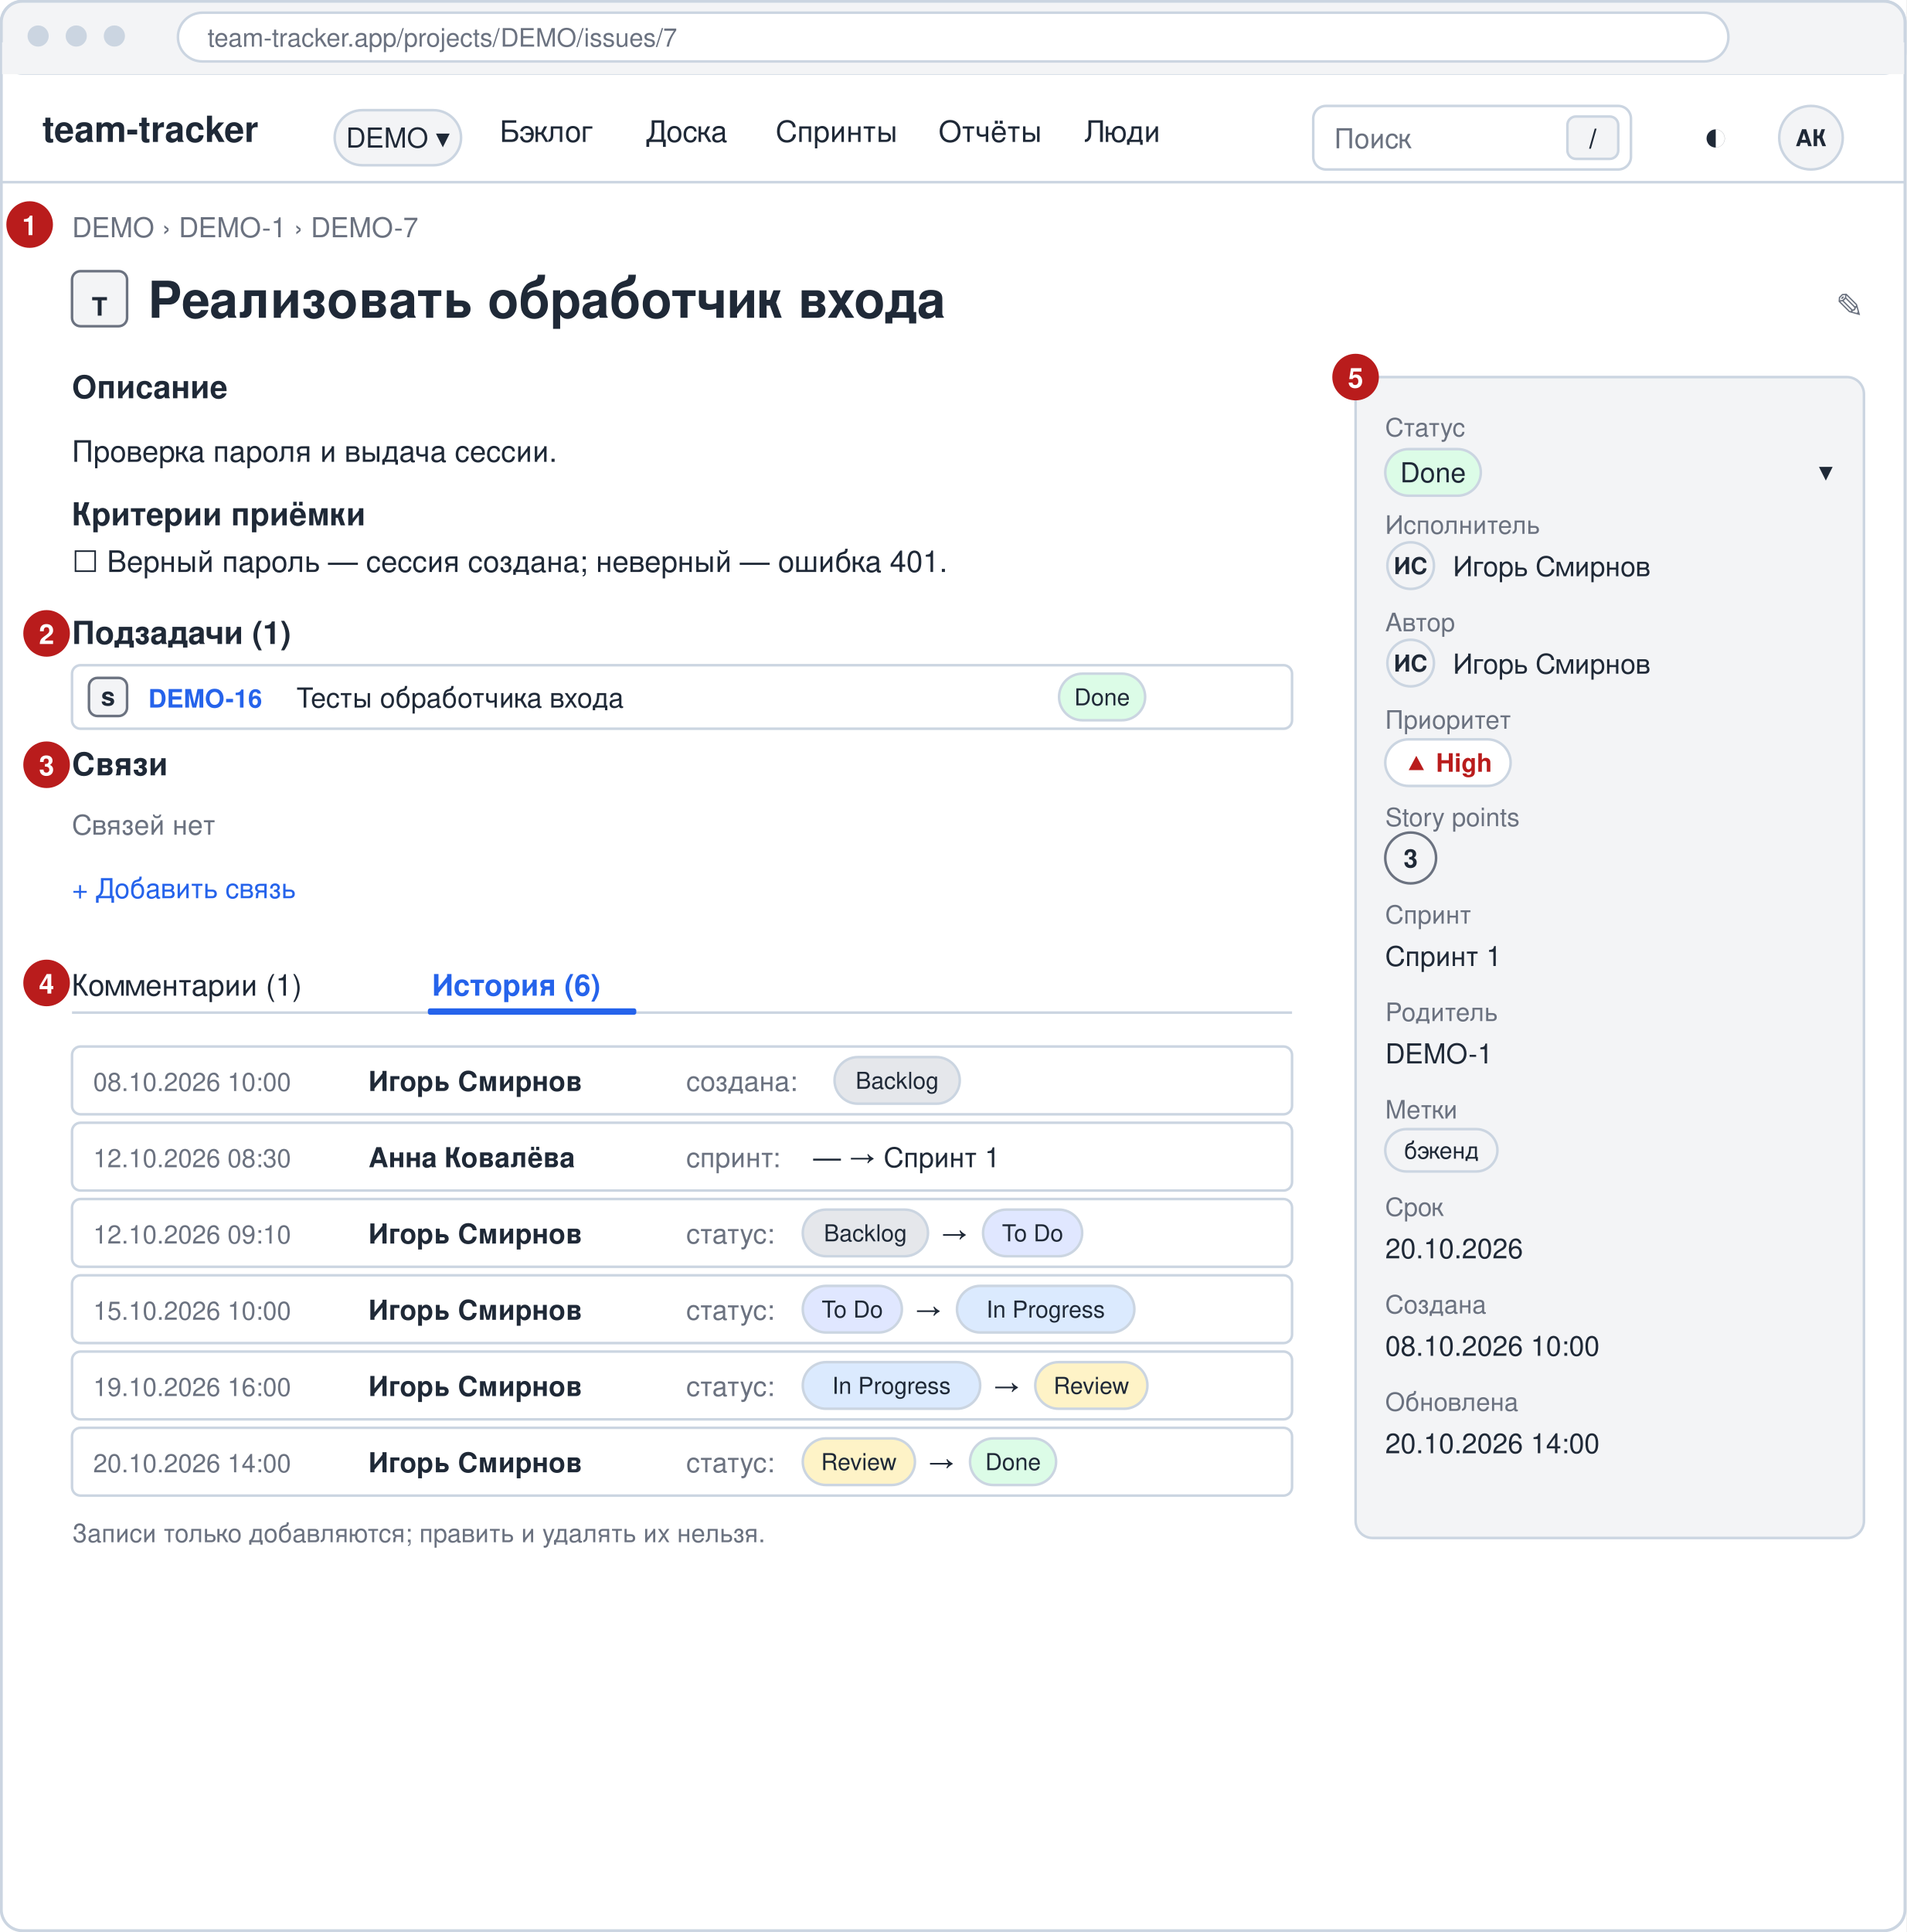
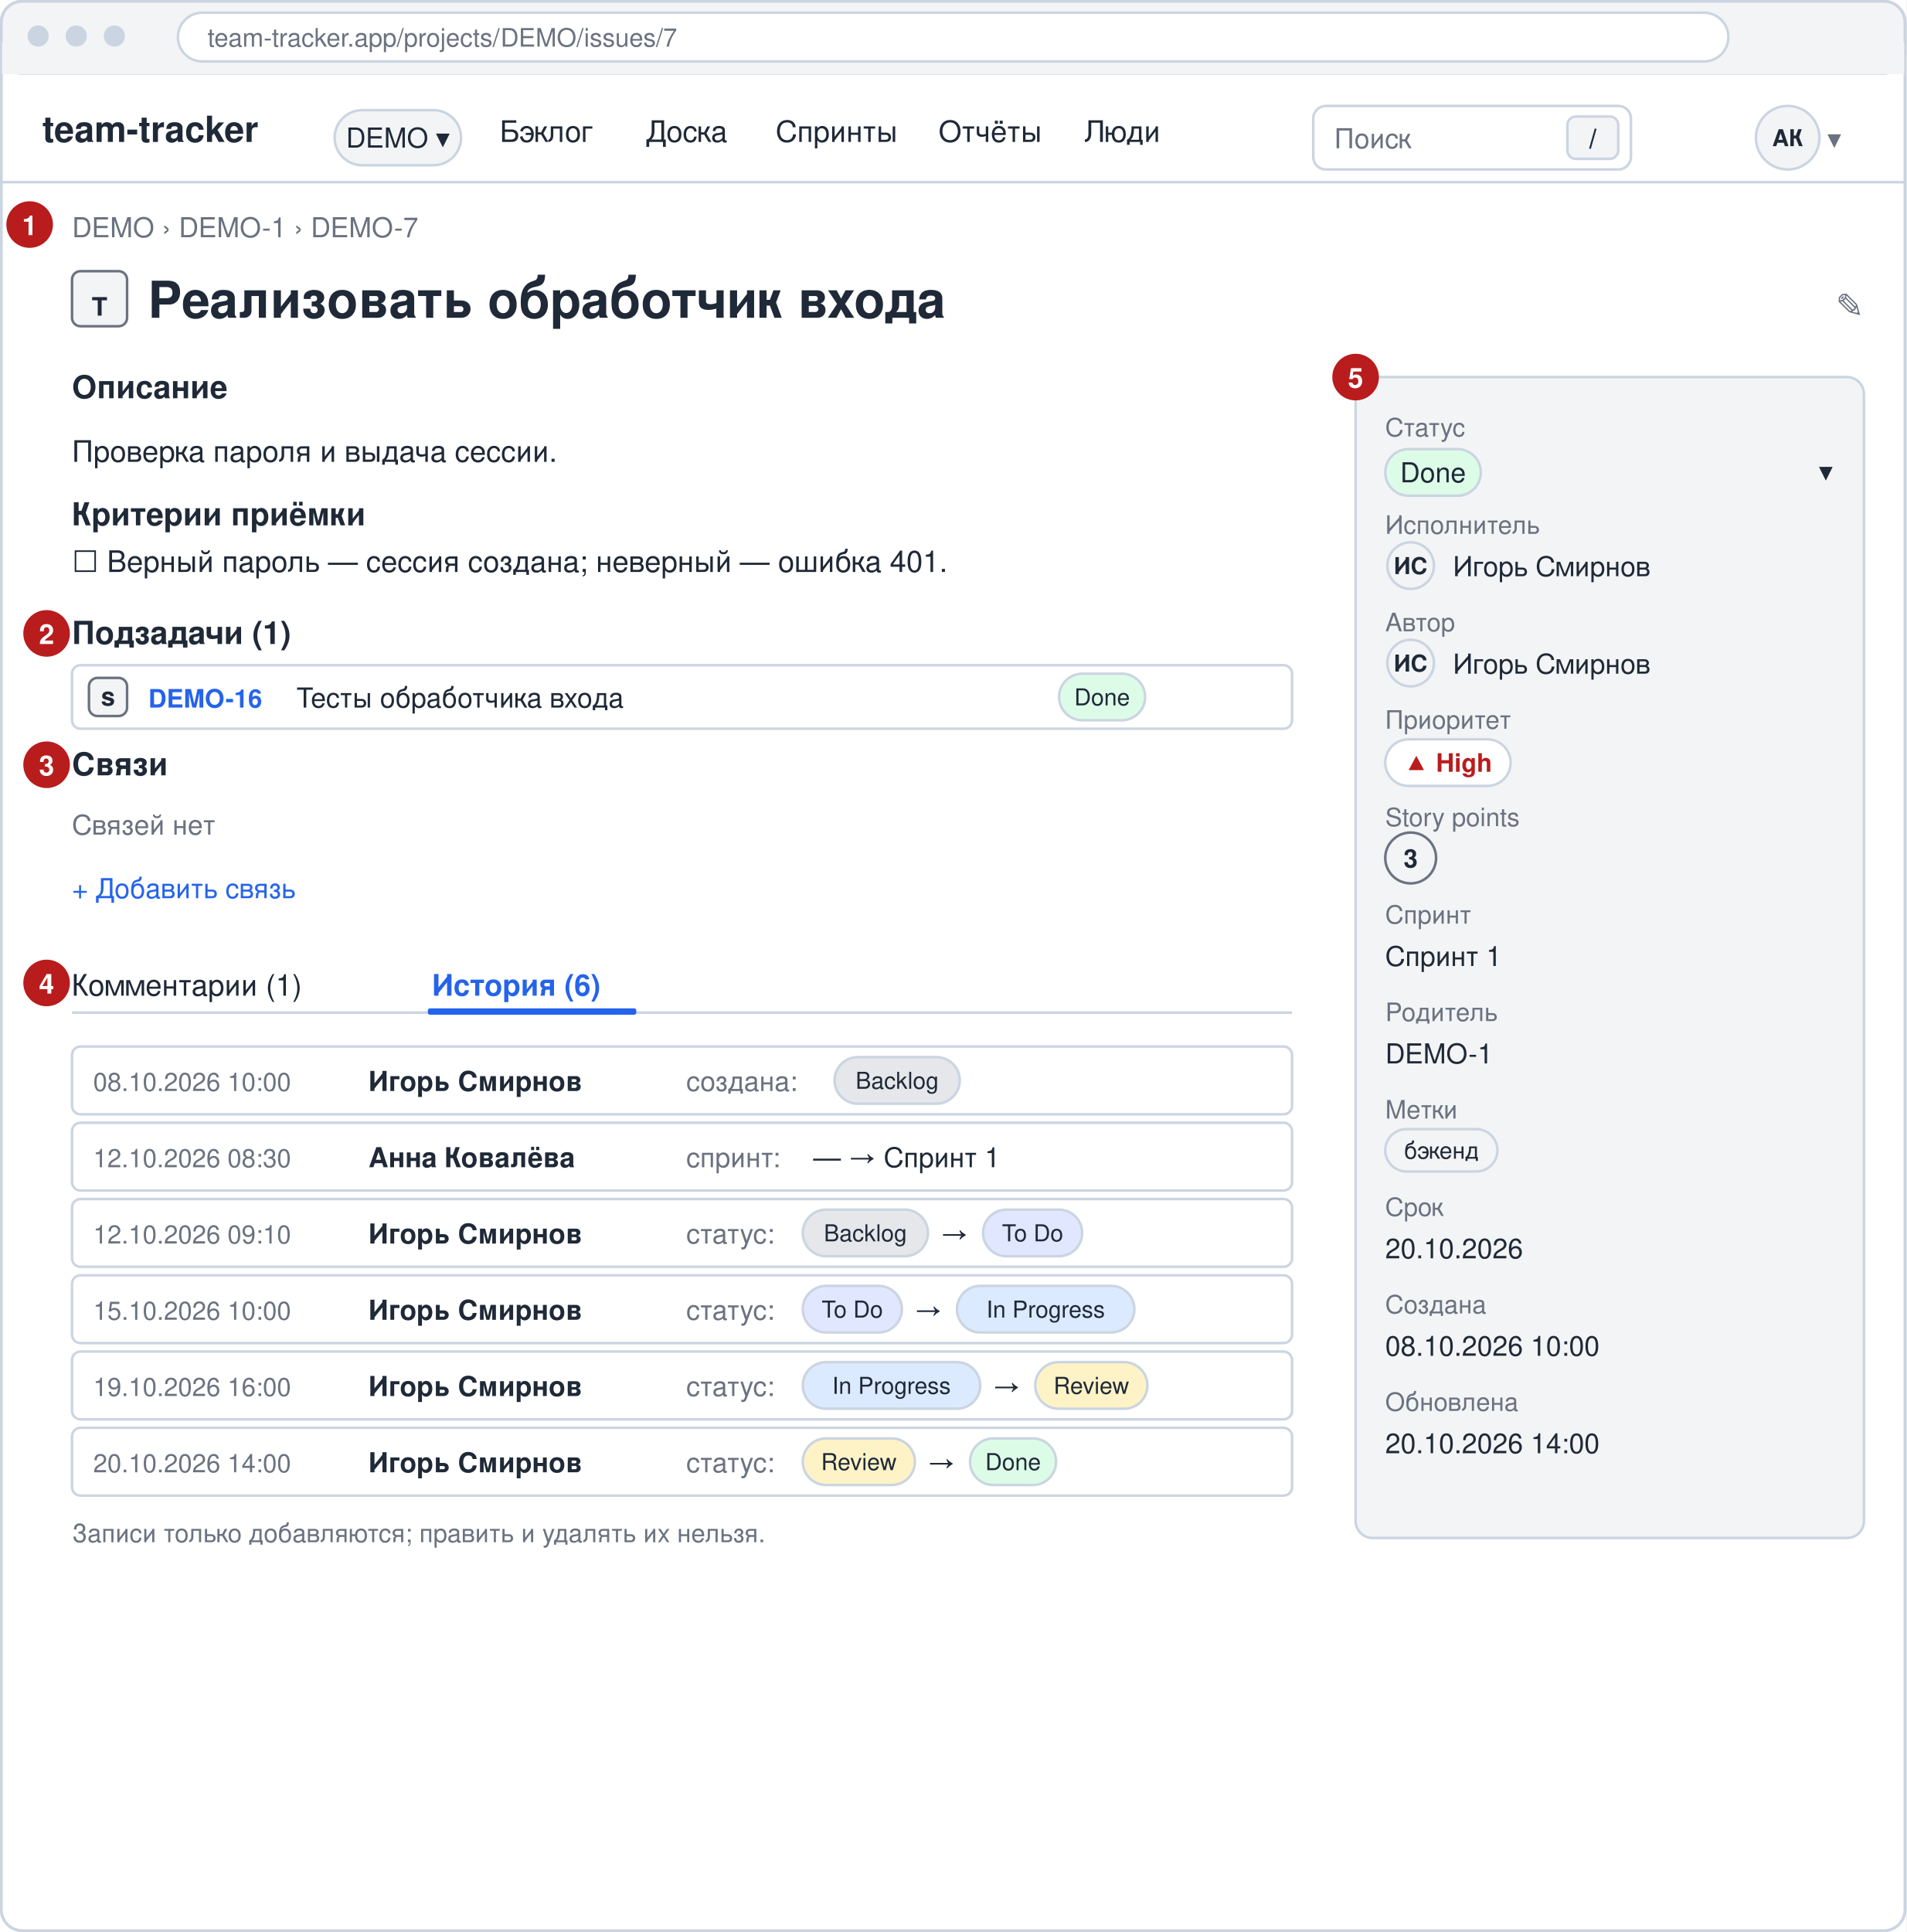
<svg xmlns="http://www.w3.org/2000/svg" width="900" height="912" viewBox="0 0 900 912" font-family="Helvetica, Arial, 'Segoe UI', 'DejaVu Sans', sans-serif" role="img" aria-label="Карточка задачи, вкладка «История»">
  <rect width="900" height="912" fill="#ffffff" />
  <rect x="0.6" y="0.6" width="898.8" height="910.8" rx="10" fill="#ffffff" stroke="#cbd5e1" stroke-width="1.4" />
  <rect x="0.6" y="0.6" width="898.8" height="34" rx="10" fill="#f3f4f6" stroke="#cbd5e1" stroke-width="1.4" />
  <rect x="1" y="20" width="898" height="15" rx="0" fill="#f3f4f6" />
  <circle cx="18" cy="17" r="5" fill="#cbd5e1" />
  <circle cx="36" cy="17" r="5" fill="#cbd5e1" />
  <circle cx="54" cy="17" r="5" fill="#cbd5e1" />
  <rect x="84" y="6" width="732" height="23" rx="11.5" fill="#ffffff" stroke="#cbd5e1" stroke-width="1.2" />
  <text x="98" y="22" text-anchor="start" font-size="12" fill="#6b7280">team-tracker.app/projects/DEMO/issues/7</text>
  <line x1="1" y1="86" x2="899" y2="86" stroke="#cbd5e1" stroke-width="1.2" />
  <text x="20" y="67" text-anchor="start" font-size="17" font-weight="bold" fill="#1f2937">team-tracker</text>
  <rect x="158" y="52" width="59.68" height="26" rx="13.0" fill="#f3f4f6" stroke="#cbd5e1" stroke-width="1.2" />
  <text x="187.84" y="69.68" text-anchor="middle" font-size="13" fill="#1f2937">DEMO ▾</text>
  <text x="236" y="67" text-anchor="start" font-size="14" fill="#1f2937">Бэклог</text>
  <text x="305.04" y="67" text-anchor="start" font-size="14" fill="#1f2937">Доска</text>
  <text x="366.24" y="67" text-anchor="start" font-size="14" fill="#1f2937">Спринты</text>
  <text x="443.12" y="67" text-anchor="start" font-size="14" fill="#1f2937">Отчёты</text>
  <text x="512.16" y="67" text-anchor="start" font-size="14" fill="#1f2937">Люди</text>
  <rect x="620" y="50" width="150" height="30" rx="6" fill="#ffffff" stroke="#cbd5e1" stroke-width="1.2" />
  <text x="630" y="70" text-anchor="start" font-size="13" fill="#6b7280">Поиск</text>
  <rect x="740" y="55" width="24" height="20" rx="4" fill="#f3f4f6" stroke="#cbd5e1" stroke-width="1.2" />
  <text x="752" y="70" text-anchor="middle" font-size="13" font-weight="bold" fill="#1f2937">/</text>
-   <text x="810" y="71" text-anchor="middle" font-size="20" fill="#1f2937">◐</text>
-   <circle cx="855" cy="65" r="15" fill="#f3f4f6" stroke="#cbd5e1" stroke-width="1.2" />
-   <text x="855" y="69" text-anchor="middle" font-size="11" font-weight="bold" fill="#1f2937">АК</text>
+   <circle cx="844" cy="65" r="15" fill="#f3f4f6" stroke="#cbd5e1" stroke-width="1.2" />
+   <text x="844" y="69" text-anchor="middle" font-size="11" font-weight="bold" fill="#1f2937">АК</text>
+   <text x="866" y="70" text-anchor="middle" font-size="13" fill="#6b7280">▾</text>
  <text x="34" y="112" text-anchor="start" font-size="13" fill="#6b7280">DEMO  ›  DEMO-1  ›  DEMO-7</text>
  <circle cx="14" cy="106" r="11" fill="#b91c1c" />
  <text x="14" y="111" text-anchor="middle" font-size="13" font-weight="bold" fill="#ffffff">1</text>
  <rect x="34" y="128" width="26" height="26" rx="4" fill="#f3f4f6" stroke="#6b7280" stroke-width="1.2" />
  <text x="47.0" y="149" text-anchor="middle" font-size="12" font-weight="bold" fill="#1f2937">T</text>
  <text x="70" y="150" text-anchor="start" font-size="24" font-weight="bold" fill="#1f2937">Реализовать обработчик входа</text>
  <text x="880" y="150" text-anchor="end" font-size="16" fill="#6b7280">✎</text>
  <text x="34" y="188" text-anchor="start" font-size="15" font-weight="bold" fill="#1f2937">Описание</text>
  <text x="34" y="218" text-anchor="start" font-size="14" fill="#1f2937">Проверка пароля и выдача сессии.</text>
  <text x="34" y="248" text-anchor="start" font-size="15" font-weight="bold" fill="#1f2937">Критерии приёмки</text>
  <text x="34" y="270" text-anchor="start" font-size="14" fill="#1f2937">☐ Верный пароль — сессия создана; неверный — ошибка 401.</text>
  <text x="34" y="304" text-anchor="start" font-size="15" font-weight="bold" fill="#1f2937">Подзадачи (1)</text>
  <circle cx="22" cy="299" r="11" fill="#b91c1c" />
  <text x="22" y="304" text-anchor="middle" font-size="13" font-weight="bold" fill="#ffffff">2</text>
  <rect x="34" y="314" width="576" height="30" rx="4" fill="#ffffff" stroke="#cbd5e1" stroke-width="1.2" />
  <rect x="42" y="320" width="18" height="18" rx="4" fill="#f3f4f6" stroke="#6b7280" stroke-width="1.2" />
  <text x="51.0" y="333" text-anchor="middle" font-size="12" font-weight="bold" fill="#1f2937">s</text>
  <text x="70" y="334" text-anchor="start" font-size="12" font-weight="bold" fill="#2563eb">DEMO-16</text>
  <text x="140" y="334" text-anchor="start" font-size="13" fill="#1f2937">Тесты обработчика входа</text>
  <rect x="500" y="318" width="40.64" height="22" rx="11.0" fill="#dcfce7" stroke="#cbd5e1" stroke-width="1.2" />
  <text x="520.32" y="332.96" text-anchor="middle" font-size="11" fill="#1f2937">Done</text>
  <text x="34" y="366" text-anchor="start" font-size="15" font-weight="bold" fill="#1f2937">Связи</text>
  <circle cx="22" cy="361" r="11" fill="#b91c1c" />
  <text x="22" y="366" text-anchor="middle" font-size="13" font-weight="bold" fill="#ffffff">3</text>
  <text x="34" y="394" text-anchor="start" font-size="13" fill="#6b7280">Связей нет</text>
  <text x="34" y="424" text-anchor="start" font-size="13" fill="#2563eb">+ Добавить связь</text>
  <line x1="34" y1="478" x2="610" y2="478" stroke="#cbd5e1" stroke-width="1.2" />
  <text x="34" y="470" text-anchor="start" font-size="14" fill="#1f2937">Комментарии (1)</text>
  <text x="204" y="470" text-anchor="start" font-size="14" font-weight="bold" fill="#2563eb">История (6)</text>
  <rect x="202" y="476" width="98.4" height="3" rx="1" fill="#2563eb" />
  <circle cx="22" cy="464" r="11" fill="#b91c1c" />
  <text x="22" y="469" text-anchor="middle" font-size="13" font-weight="bold" fill="#ffffff">4</text>
  <rect x="34" y="494" width="576" height="32" rx="4" fill="#ffffff" stroke="#cbd5e1" stroke-width="1.2" />
  <text x="44" y="515" text-anchor="start" font-size="12" fill="#6b7280">08.10.2026 10:00</text>
  <text x="174" y="515" text-anchor="start" font-size="13" font-weight="bold" fill="#1f2937">Игорь Смирнов</text>
  <text x="324" y="515" text-anchor="start" font-size="13" fill="#6b7280">создана:</text>
  <rect x="394" y="499" width="59.12" height="22" rx="11.0" fill="#e5e7eb" stroke="#cbd5e1" stroke-width="1.2" />
  <text x="423.56" y="513.96" text-anchor="middle" font-size="11" fill="#1f2937">Backlog</text>
  <rect x="34" y="530" width="576" height="32" rx="4" fill="#ffffff" stroke="#cbd5e1" stroke-width="1.2" />
  <text x="44" y="551" text-anchor="start" font-size="12" fill="#6b7280">12.10.2026 08:30</text>
  <text x="174" y="551" text-anchor="start" font-size="13" font-weight="bold" fill="#1f2937">Анна Ковалёва</text>
  <text x="324" y="551" text-anchor="start" font-size="13" fill="#6b7280">спринт:</text>
  <text x="384" y="551" text-anchor="start" font-size="13" fill="#1f2937">— → Спринт 1</text>
  <rect x="34" y="566" width="576" height="32" rx="4" fill="#ffffff" stroke="#cbd5e1" stroke-width="1.2" />
  <text x="44" y="587" text-anchor="start" font-size="12" fill="#6b7280">12.10.2026 09:10</text>
  <text x="174" y="587" text-anchor="start" font-size="13" font-weight="bold" fill="#1f2937">Игорь Смирнов</text>
  <text x="324" y="587" text-anchor="start" font-size="13" fill="#6b7280">статус:</text>
  <rect x="379" y="571" width="59.12" height="22" rx="11.0" fill="#e5e7eb" stroke="#cbd5e1" stroke-width="1.2" />
  <text x="408.56" y="585.96" text-anchor="middle" font-size="11" fill="#1f2937">Backlog</text>
  <text x="444.12" y="587" text-anchor="start" font-size="13" fill="#1f2937">→</text>
  <rect x="464.12" y="571" width="46.8" height="22" rx="11.0" fill="#e0e7ff" stroke="#cbd5e1" stroke-width="1.2" />
  <text x="487.52" y="585.96" text-anchor="middle" font-size="11" fill="#1f2937">To Do</text>
  <rect x="34" y="602" width="576" height="32" rx="4" fill="#ffffff" stroke="#cbd5e1" stroke-width="1.2" />
  <text x="44" y="623" text-anchor="start" font-size="12" fill="#6b7280">15.10.2026 10:00</text>
  <text x="174" y="623" text-anchor="start" font-size="13" font-weight="bold" fill="#1f2937">Игорь Смирнов</text>
  <text x="324" y="623" text-anchor="start" font-size="13" fill="#6b7280">статус:</text>
  <rect x="379" y="607" width="46.8" height="22" rx="11.0" fill="#e0e7ff" stroke="#cbd5e1" stroke-width="1.2" />
  <text x="402.4" y="621.96" text-anchor="middle" font-size="11" fill="#1f2937">To Do</text>
  <text x="431.8" y="623" text-anchor="start" font-size="13" fill="#1f2937">→</text>
  <rect x="451.8" y="607" width="83.76" height="22" rx="11.0" fill="#dbeafe" stroke="#cbd5e1" stroke-width="1.2" />
  <text x="493.68" y="621.96" text-anchor="middle" font-size="11" fill="#1f2937">In Progress</text>
  <rect x="34" y="638" width="576" height="32" rx="4" fill="#ffffff" stroke="#cbd5e1" stroke-width="1.2" />
  <text x="44" y="659" text-anchor="start" font-size="12" fill="#6b7280">19.10.2026 16:00</text>
  <text x="174" y="659" text-anchor="start" font-size="13" font-weight="bold" fill="#1f2937">Игорь Смирнов</text>
  <text x="324" y="659" text-anchor="start" font-size="13" fill="#6b7280">статус:</text>
  <rect x="379" y="643" width="83.76" height="22" rx="11.0" fill="#dbeafe" stroke="#cbd5e1" stroke-width="1.2" />
  <text x="420.88" y="657.96" text-anchor="middle" font-size="11" fill="#1f2937">In Progress</text>
  <text x="468.76" y="659" text-anchor="start" font-size="13" fill="#1f2937">→</text>
  <rect x="488.76" y="643" width="52.96" height="22" rx="11.0" fill="#fef3c7" stroke="#cbd5e1" stroke-width="1.2" />
  <text x="515.24" y="657.96" text-anchor="middle" font-size="11" fill="#1f2937">Review</text>
  <rect x="34" y="674" width="576" height="32" rx="4" fill="#ffffff" stroke="#cbd5e1" stroke-width="1.2" />
  <text x="44" y="695" text-anchor="start" font-size="12" fill="#6b7280">20.10.2026 14:00</text>
  <text x="174" y="695" text-anchor="start" font-size="13" font-weight="bold" fill="#1f2937">Игорь Смирнов</text>
  <text x="324" y="695" text-anchor="start" font-size="13" fill="#6b7280">статус:</text>
  <rect x="379" y="679" width="52.96" height="22" rx="11.0" fill="#fef3c7" stroke="#cbd5e1" stroke-width="1.2" />
  <text x="405.48" y="693.96" text-anchor="middle" font-size="11" fill="#1f2937">Review</text>
  <text x="437.96" y="695" text-anchor="start" font-size="13" fill="#1f2937">→</text>
  <rect x="457.96" y="679" width="40.64" height="22" rx="11.0" fill="#dcfce7" stroke="#cbd5e1" stroke-width="1.2" />
  <text x="478.28" y="693.96" text-anchor="middle" font-size="11" fill="#1f2937">Done</text>
  <text x="34" y="728" text-anchor="start" font-size="12" fill="#6b7280">Записи только добавляются; править и удалять их нельзя.</text>
  <rect x="640" y="178" width="240" height="548" rx="8" fill="#f3f4f6" stroke="#cbd5e1" stroke-width="1.2" />
  <circle cx="640" cy="178" r="11" fill="#b91c1c" />
  <text x="640" y="183" text-anchor="middle" font-size="13" font-weight="bold" fill="#ffffff">5</text>
  <text x="654" y="206" text-anchor="start" font-size="12" fill="#6b7280">Статус</text>
  <rect x="654" y="212" width="45.12" height="22" rx="11.0" fill="#dcfce7" stroke="#cbd5e1" stroke-width="1.2" />
  <text x="676.56" y="227.68" text-anchor="middle" font-size="13" fill="#1f2937">Done</text>
  <text x="862" y="227" text-anchor="middle" font-size="13" fill="#1f2937">▾</text>
  <text x="654" y="252" text-anchor="start" font-size="12" fill="#6b7280">Исполнитель</text>
  <circle cx="666" cy="267" r="11" fill="#f3f4f6" stroke="#cbd5e1" stroke-width="1.2" />
  <text x="666" y="271" text-anchor="middle" font-size="11" font-weight="bold" fill="#1f2937">ИС</text>
  <text x="686" y="272" text-anchor="start" font-size="13" fill="#1f2937">Игорь Смирнов</text>
  <text x="654" y="298" text-anchor="start" font-size="12" fill="#6b7280">Автор</text>
  <circle cx="666" cy="313" r="11" fill="#f3f4f6" stroke="#cbd5e1" stroke-width="1.2" />
  <text x="666" y="317" text-anchor="middle" font-size="11" font-weight="bold" fill="#1f2937">ИС</text>
  <text x="686" y="318" text-anchor="start" font-size="13" fill="#1f2937">Игорь Смирнов</text>
  <text x="654" y="344" text-anchor="start" font-size="12" fill="#6b7280">Приоритет</text>
  <rect x="654" y="349" width="59.2" height="22" rx="11.0" fill="#ffffff" stroke="#cbd5e1" stroke-width="1.2" />
  <text x="683.6" y="364.32" text-anchor="middle" font-size="12" font-weight="bold" fill="#b91c1c">▲ High</text>
  <text x="654" y="390" text-anchor="start" font-size="12" fill="#6b7280">Story points</text>
  <circle cx="666" cy="405" r="12" fill="#f3f4f6" stroke="#6b7280" stroke-width="1.2" />
  <text x="666" y="409.5" text-anchor="middle" font-size="12" font-weight="bold" fill="#1f2937">3</text>
  <text x="654" y="436" text-anchor="start" font-size="12" fill="#6b7280">Спринт</text>
  <text x="654" y="456" text-anchor="start" font-size="13" fill="#1f2937">Спринт 1</text>
  <text x="654" y="482" text-anchor="start" font-size="12" fill="#6b7280">Родитель</text>
  <text x="654" y="502" text-anchor="start" font-size="13" fill="#1f2937">DEMO-1</text>
  <text x="654" y="528" text-anchor="start" font-size="12" fill="#6b7280">Метки</text>
  <rect x="654" y="533" width="52.96" height="20" rx="10.0" fill="#f3f4f6" stroke="#cbd5e1" stroke-width="1.2" />
  <text x="680.48" y="546.96" text-anchor="middle" font-size="11" fill="#1f2937">бэкенд</text>
  <text x="654" y="574" text-anchor="start" font-size="12" fill="#6b7280">Срок</text>
  <text x="654" y="594" text-anchor="start" font-size="13" fill="#1f2937">20.10.2026</text>
  <text x="654" y="620" text-anchor="start" font-size="12" fill="#6b7280">Создана</text>
  <text x="654" y="640" text-anchor="start" font-size="13" fill="#1f2937">08.10.2026 10:00</text>
  <text x="654" y="666" text-anchor="start" font-size="12" fill="#6b7280">Обновлена</text>
  <text x="654" y="686" text-anchor="start" font-size="13" fill="#1f2937">20.10.2026 14:00</text>
</svg>
